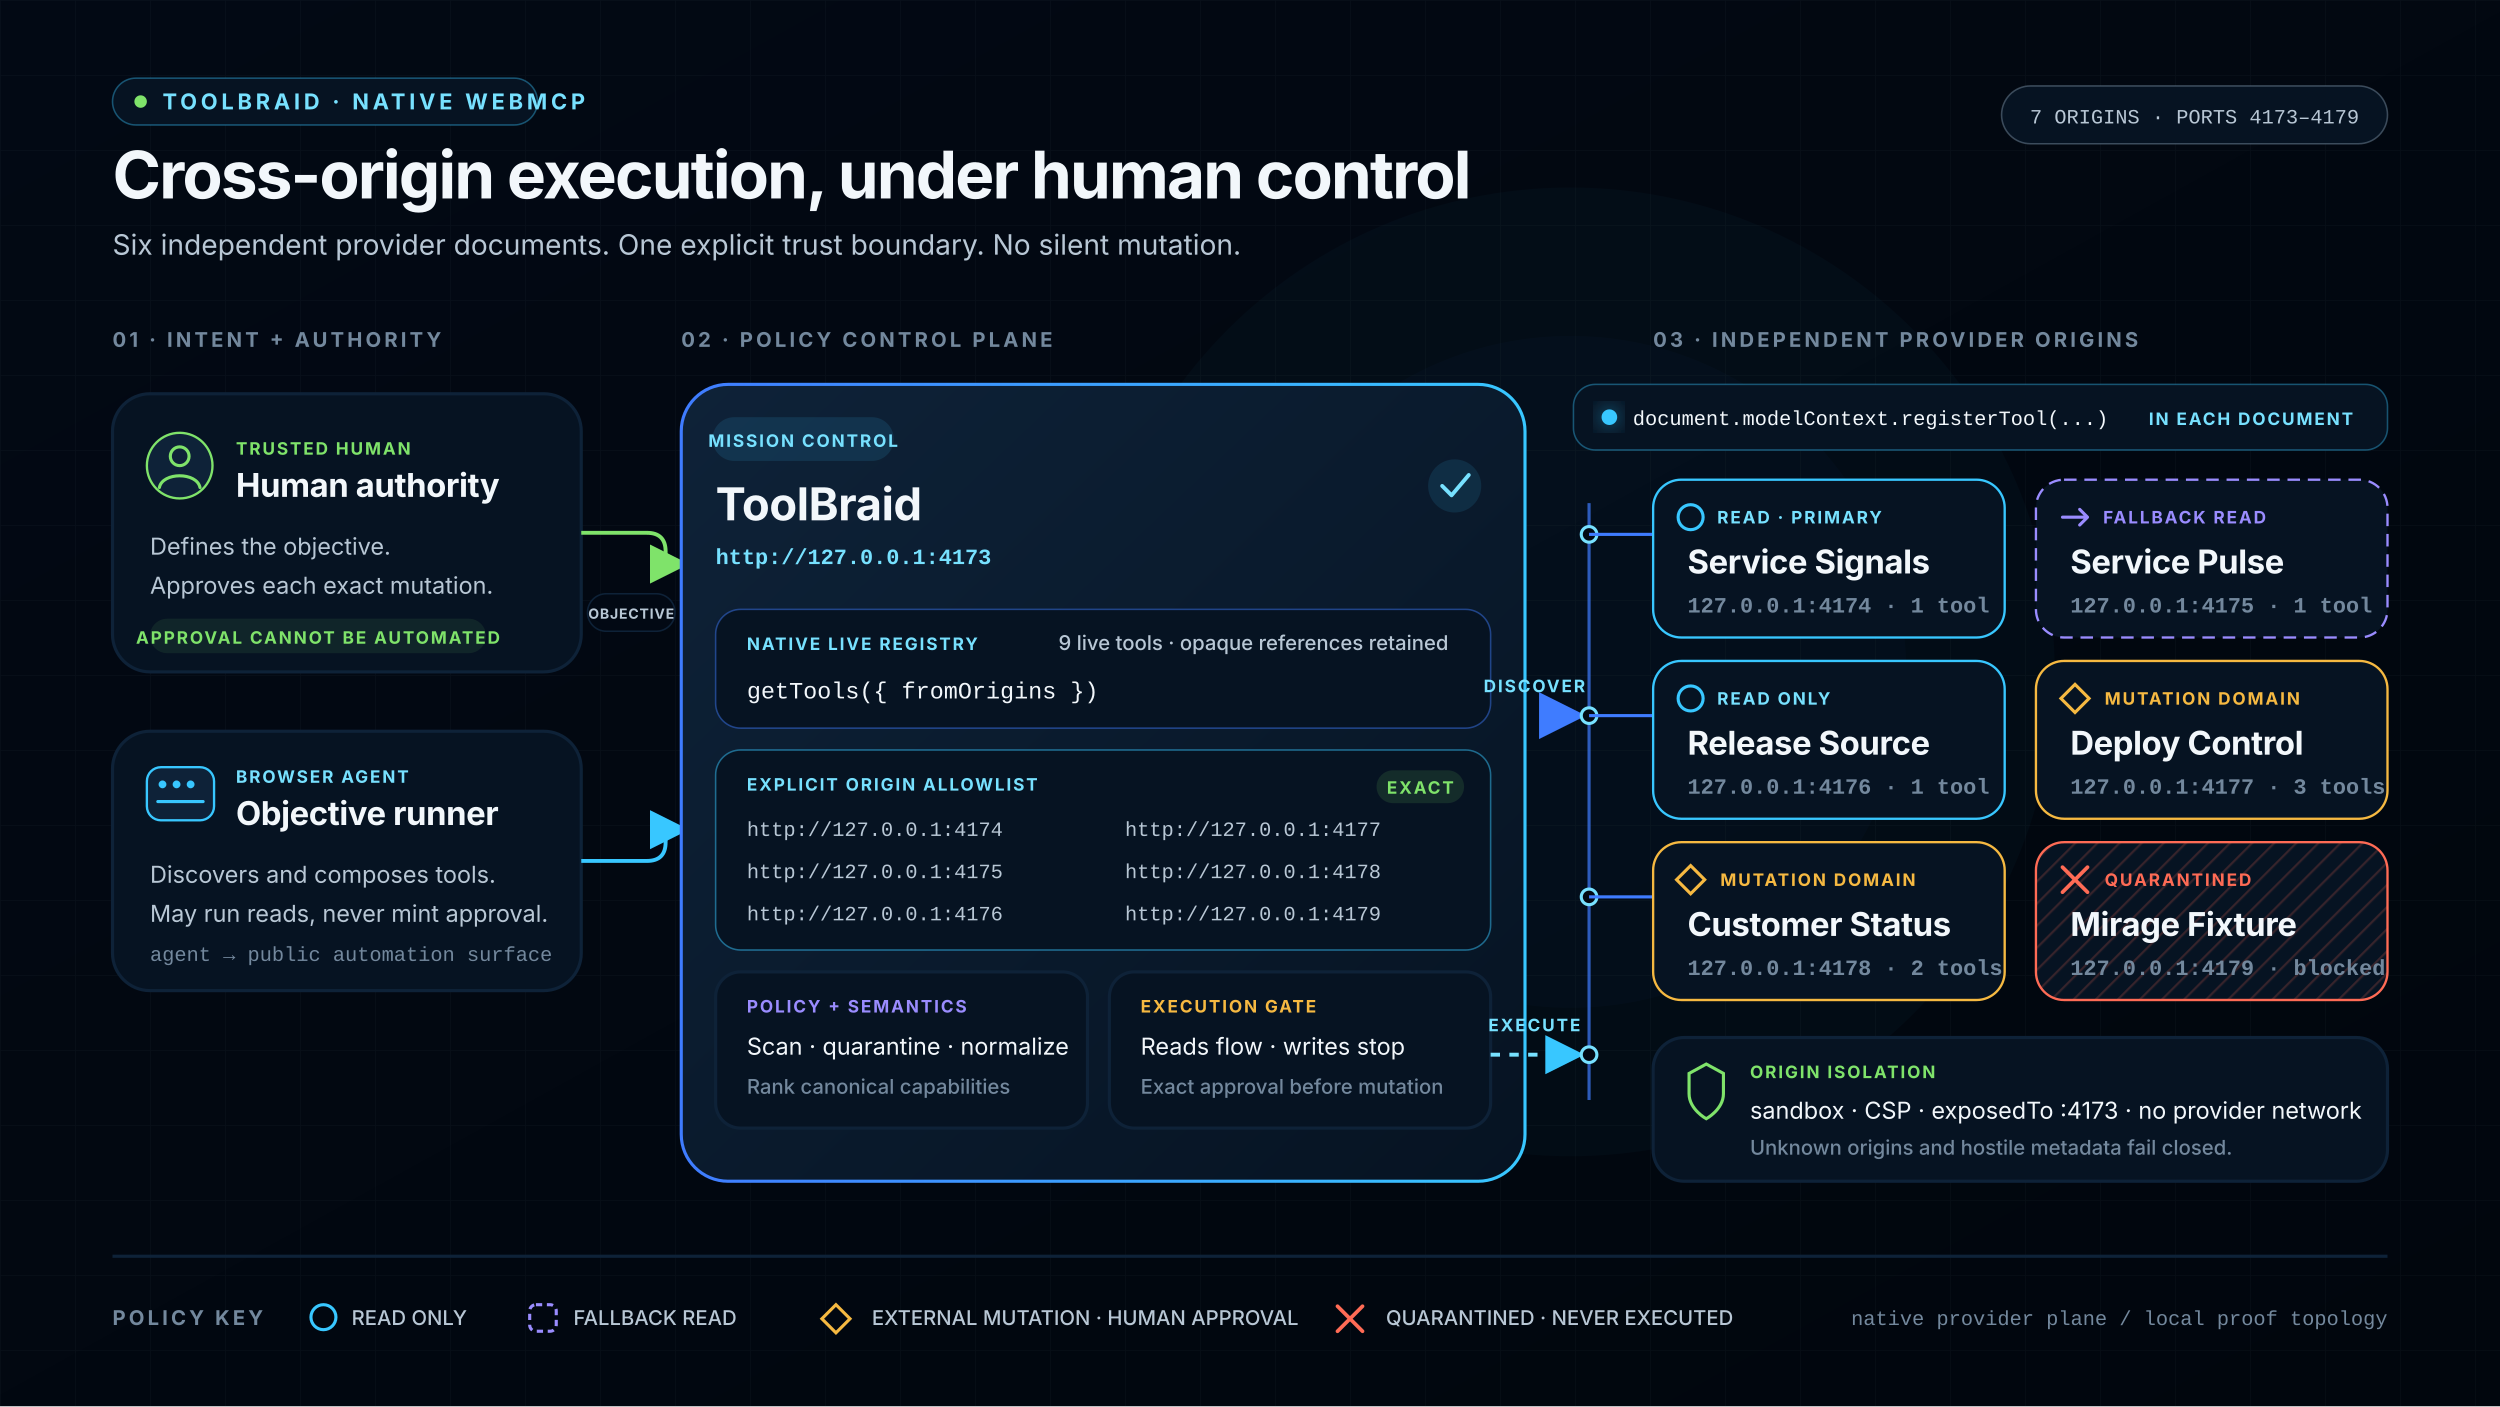
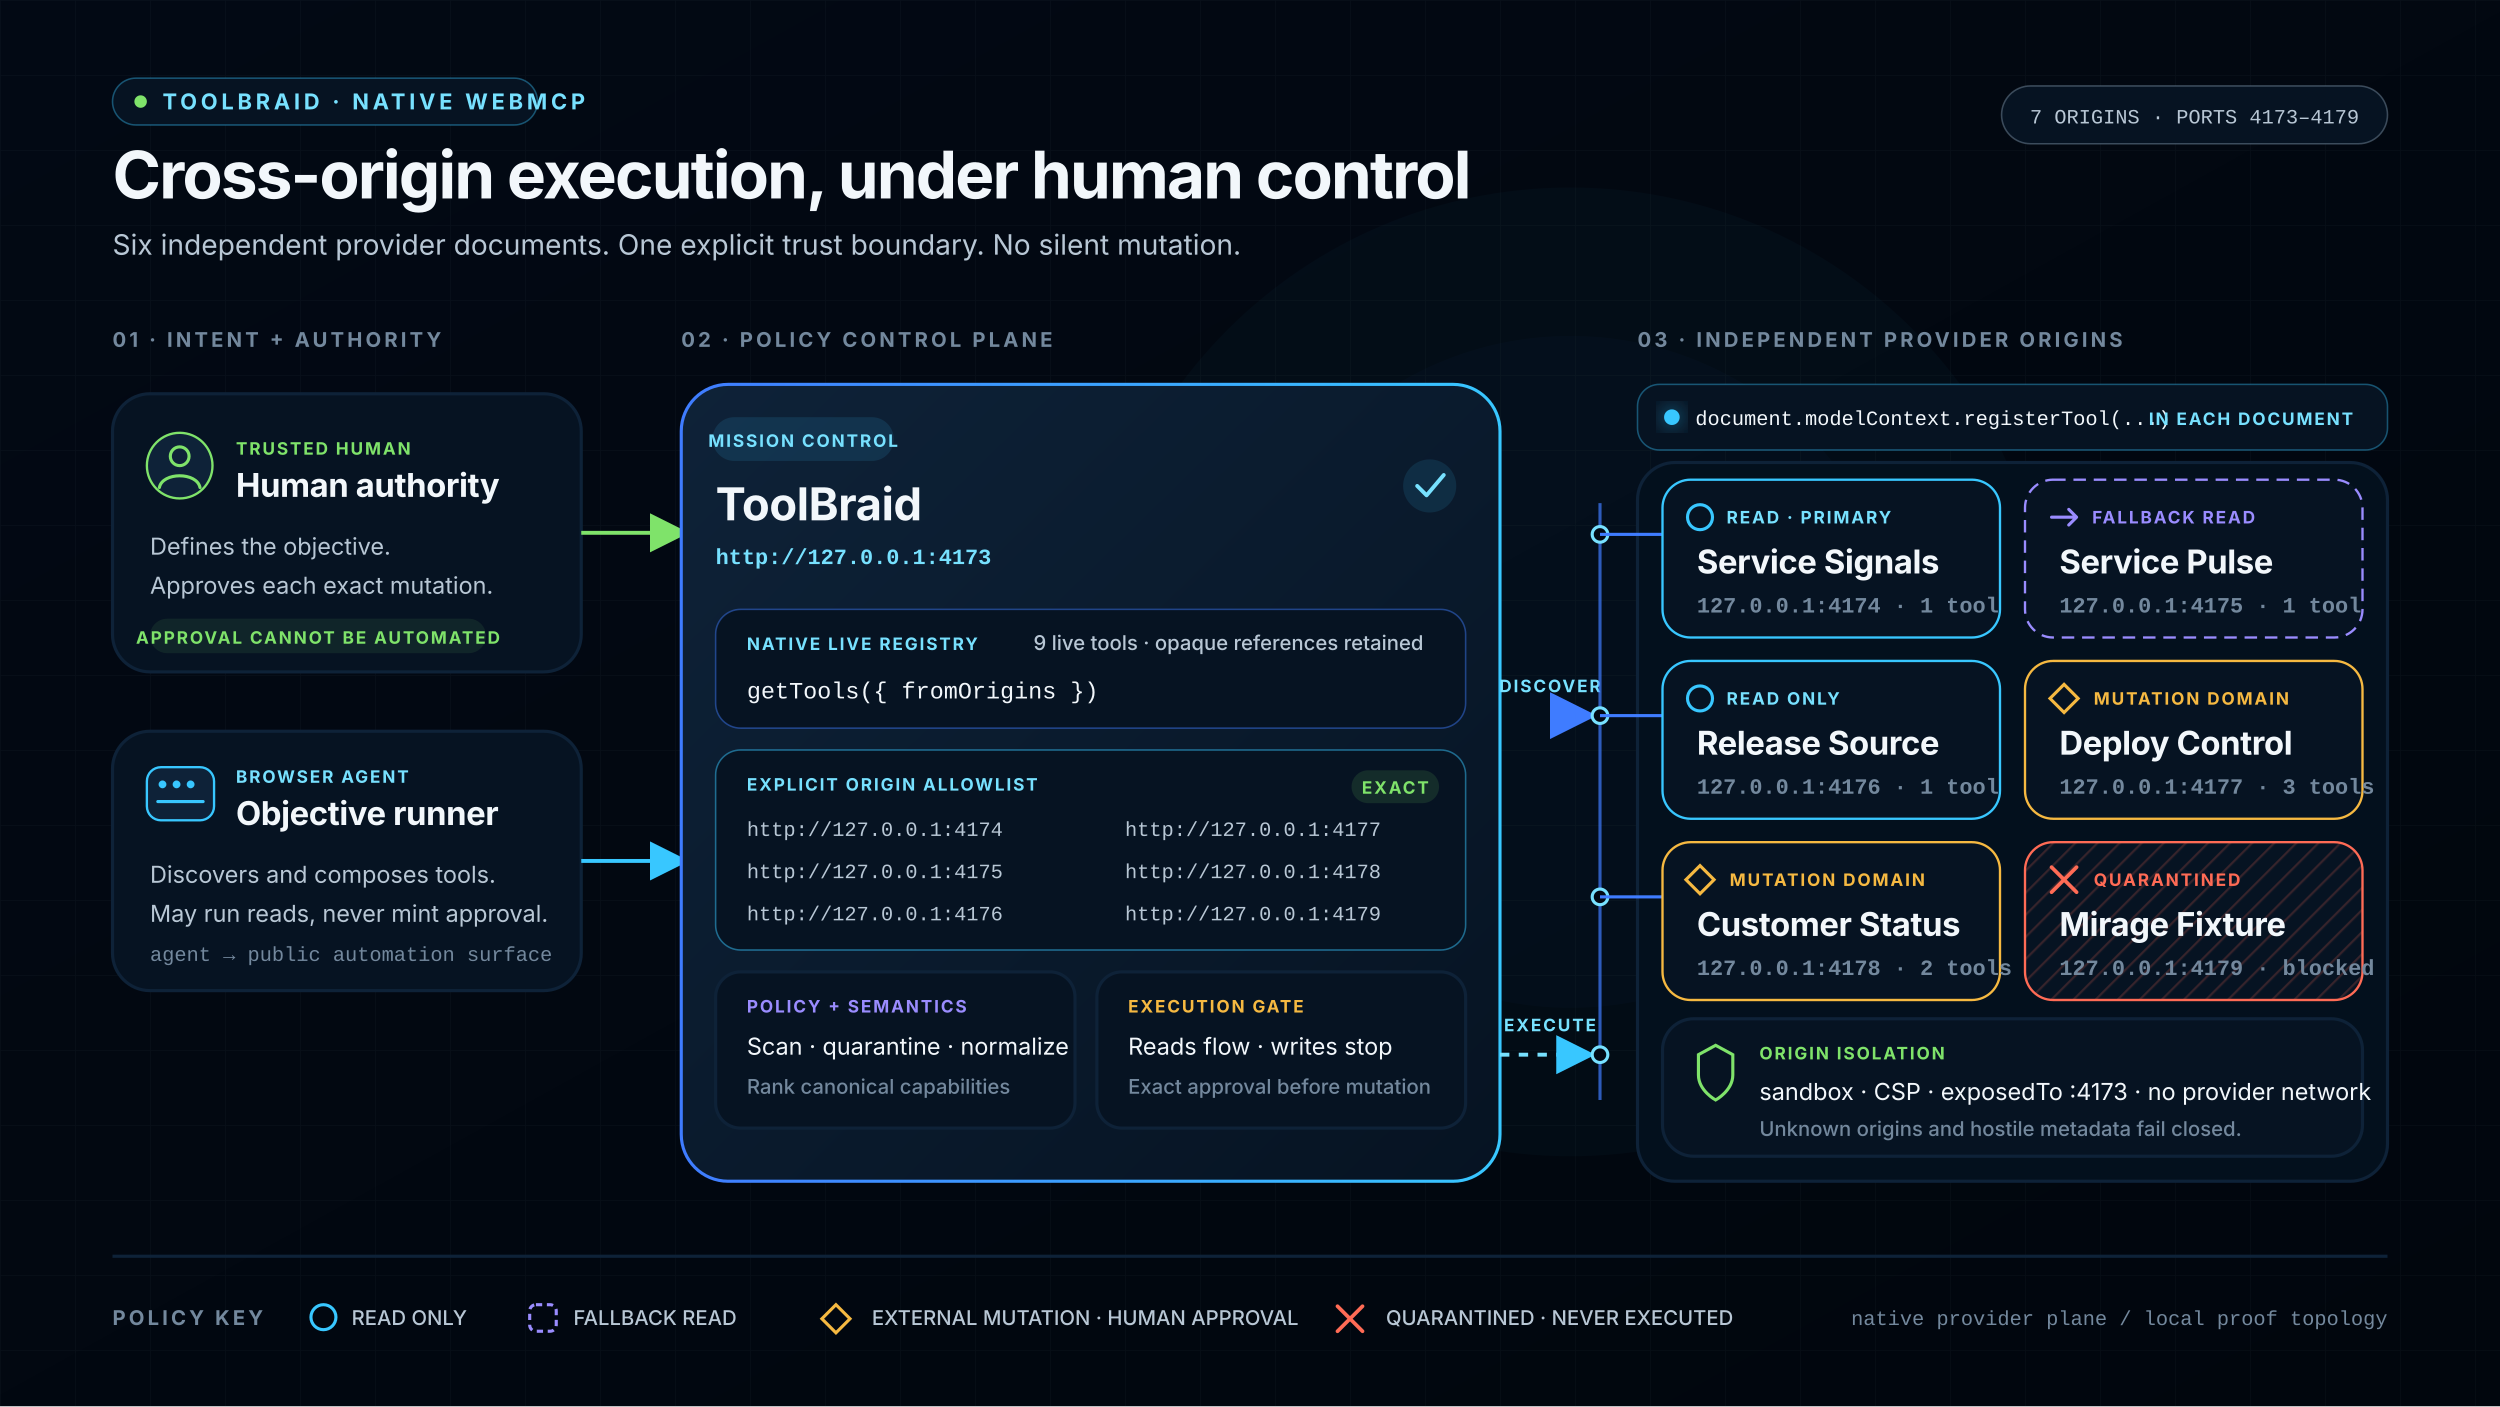
<svg xmlns="http://www.w3.org/2000/svg" width="1600" height="900" viewBox="0 0 1600 900" role="img" aria-labelledby="title desc" focusable="false">
  <defs>
    <linearGradient id="background" x1="0" y1="0" x2="1" y2="1">
      <stop offset="0" stop-color="#020914" />
      <stop offset="1" stop-color="#01060d" />
    </linearGradient>
    <linearGradient id="controlSurface" x1="0" y1="0" x2="1" y2="1">
      <stop offset="0" stop-color="#0e2238" />
      <stop offset="1" stop-color="#061322" />
    </linearGradient>
    <linearGradient id="cyanLine" x1="0" y1="0" x2="1" y2="0">
      <stop offset="0" stop-color="#3f7cff" />
      <stop offset="1" stop-color="#38c7ff" />
    </linearGradient>
    <pattern id="grid" width="48" height="48" patternUnits="userSpaceOnUse">
      <path d="M48 0H0V48" fill="none" stroke="#73889d" stroke-width="1" opacity="0.055" />
    </pattern>
    <pattern id="quarantineHatch" width="10" height="10" patternUnits="userSpaceOnUse" patternTransform="rotate(45)">
      <line x1="0" y1="0" x2="0" y2="10" stroke="#ff6b55" stroke-width="3" opacity="0.18" />
    </pattern>
    <filter id="softGlow" x="-50%" y="-50%" width="200%" height="200%">
      <feGaussianBlur stdDeviation="8" result="blur" />
      <feMerge>
        <feMergeNode in="blur" />
        <feMergeNode in="SourceGraphic" />
      </feMerge>
    </filter>
    <marker id="arrowCyan" markerWidth="10" markerHeight="10" refX="8" refY="5" orient="auto" markerUnits="strokeWidth">
      <path d="M0 0L10 5L0 10Z" fill="#38c7ff" />
    </marker>
    <marker id="arrowBlue" markerWidth="10" markerHeight="10" refX="8" refY="5" orient="auto" markerUnits="strokeWidth">
      <path d="M0 0L10 5L0 10Z" fill="#3f7cff" />
    </marker>
    <marker id="arrowGreen" markerWidth="10" markerHeight="10" refX="8" refY="5" orient="auto" markerUnits="strokeWidth">
      <path d="M0 0L10 5L0 10Z" fill="#7fe36a" />
    </marker>
    <style>
      .sans { font-family: Inter, ui-sans-serif, system-ui, -apple-system, BlinkMacSystemFont, "Segoe UI", sans-serif; }
      .mono { font-family: "SFMono-Regular", Consolas, "Liberation Mono", monospace; }
      .eyebrow { font-size: 14px; font-weight: 700; letter-spacing: 2.4px; }
      .section { font-size: 13px; font-weight: 700; letter-spacing: 2px; }
      .title { font-size: 42px; font-weight: 720; letter-spacing: -1.2px; }
      .subtitle { font-size: 18px; font-weight: 430; }
      .cardTitle { font-size: 21px; font-weight: 700; letter-spacing: -0.25px; }
      .cardCopy { font-size: 15px; font-weight: 430; }
      .small { font-size: 13px; font-weight: 500; }
      .tiny { font-size: 11px; font-weight: 700; letter-spacing: 1.2px; }
      .port { font-size: 14px; font-weight: 650; }
    </style>
  </defs>
  <rect width="1600" height="900" fill="url(#background)" />
  <rect width="1600" height="900" fill="url(#grid)" />
  <circle cx="1005" cy="430" r="310" fill="#38c7ff" opacity="0.025" />
  <circle cx="1005" cy="430" r="215" fill="#3f7cff" opacity="0.022" />
  <g class="sans">
    <rect x="72" y="50" width="272" height="30" rx="15" fill="#061322" stroke="#38c7ff" stroke-opacity="0.38" />
    <circle cx="90" cy="65" r="4" fill="#7fe36a" />
    <text x="104" y="70" class="eyebrow" fill="#77e1ff">TOOLBRAID · NATIVE WEBMCP</text>
    <text x="72" y="127" class="title" fill="#f2f7fb">Cross-origin execution, under human control</text>
    <text x="72" y="163" class="subtitle" fill="#b8c7d5">Six independent provider documents. One explicit trust boundary. No silent mutation.</text>
    <rect x="1281" y="55" width="247" height="37" rx="18.5" fill="#061322" stroke="#73889d" stroke-opacity="0.5" />
    <text x="1404.5" y="79" text-anchor="middle" class="small mono" fill="#b8c7d5">7 ORIGINS · PORTS 4173–4179</text>
  </g>
  <g class="sans">
    <text x="72" y="222" class="section" fill="#73889d">01 · INTENT + AUTHORITY</text>
    <text x="436" y="222" class="section" fill="#73889d">02 · POLICY CONTROL PLANE</text>
-     <text x="1058" y="222" class="section" fill="#73889d">03 · INDEPENDENT PROVIDER ORIGINS</text>
+     <text x="1048" y="222" class="section" fill="#73889d">03 · INDEPENDENT PROVIDER ORIGINS</text>
  </g>
  <g class="sans">
    <rect x="72" y="252" width="300" height="178" rx="24" fill="#061322" stroke="#0e2238" stroke-width="2" />
    <circle cx="115" cy="298" r="21" fill="#0e2238" stroke="#7fe36a" stroke-width="1.5" />
    <circle cx="115" cy="292" r="6" fill="none" stroke="#7fe36a" stroke-width="2" />
    <path d="M102 312C104 302 126 302 128 312" fill="none" stroke="#7fe36a" stroke-width="2" stroke-linecap="round" />
    <text x="151" y="291" class="tiny" fill="#7fe36a">TRUSTED HUMAN</text>
    <text x="151" y="318" class="cardTitle" fill="#f2f7fb">Human authority</text>
    <text x="96" y="355" class="cardCopy" fill="#b8c7d5">Defines the objective.</text>
    <text x="96" y="380" class="cardCopy" fill="#b8c7d5">Approves each exact mutation.</text>
    <rect x="96" y="396" width="215" height="22" rx="11" fill="#7fe36a" opacity="0.09" />
    <text x="203.5" y="412" text-anchor="middle" class="tiny" fill="#7fe36a">APPROVAL CANNOT BE AUTOMATED</text>
    <rect x="72" y="468" width="300" height="166" rx="24" fill="#061322" stroke="#0e2238" stroke-width="2" />
    <rect x="94" y="491" width="43" height="34" rx="9" fill="#0e2238" stroke="#38c7ff" stroke-width="1.5" />
    <circle cx="104" cy="502" r="2.5" fill="#38c7ff" />
    <circle cx="113" cy="502" r="2.5" fill="#38c7ff" />
    <circle cx="122" cy="502" r="2.5" fill="#38c7ff" />
    <path d="M101 513H130" stroke="#38c7ff" stroke-width="2" stroke-linecap="round" />
    <text x="151" y="501" class="tiny" fill="#77e1ff">BROWSER AGENT</text>
    <text x="151" y="528" class="cardTitle" fill="#f2f7fb">Objective runner</text>
    <text x="96" y="565" class="cardCopy" fill="#b8c7d5">Discovers and composes tools.</text>
    <text x="96" y="590" class="cardCopy" fill="#b8c7d5">May run reads, never mint approval.</text>
    <text x="96" y="615" class="small mono" fill="#73889d">agent → public automation surface</text>
  </g>
-   <path d="M372 341H414Q426 341 426 353V361H436" fill="none" stroke="#7fe36a" stroke-width="2.5" marker-end="url(#arrowGreen)" />
-   <path d="M372 551H414Q426 551 426 539V531H436" fill="none" stroke="#38c7ff" stroke-width="2.5" marker-end="url(#arrowCyan)" />
-   <g class="sans">
-     <rect x="376" y="380" width="56" height="24" rx="12" fill="#020914" stroke="#0e2238" />
-     <text x="404" y="396" text-anchor="middle" fill="#b8c7d5" font-size="9" font-weight="700" letter-spacing="0.5">OBJECTIVE</text>
-   </g>
-   <g class="sans">
-     <rect x="436" y="246" width="540" height="510" rx="30" fill="url(#controlSurface)" stroke="url(#cyanLine)" stroke-width="2" />
+   <path d="M372 341H436" fill="none" stroke="#7fe36a" stroke-width="2.5" marker-end="url(#arrowGreen)" />
+   <path d="M372 551H436" fill="none" stroke="#38c7ff" stroke-width="2.5" marker-end="url(#arrowCyan)" />
+   <g class="sans">
+     <rect x="436" y="246" width="524" height="510" rx="30" fill="url(#controlSurface)" stroke="url(#cyanLine)" stroke-width="2" />
    <rect x="456" y="267" width="116" height="28" rx="14" fill="#38c7ff" opacity="0.12" />
    <text x="514" y="286" text-anchor="middle" class="tiny" fill="#77e1ff">MISSION CONTROL</text>
    <text x="458" y="333" class="cardTitle" fill="#f2f7fb" style="font-size:29px">ToolBraid</text>
    <text x="458" y="361" class="port mono" fill="#77e1ff">http://127.0.0.1:4173</text>
-     <circle cx="931" cy="311" r="17" fill="#38c7ff" opacity="0.11" />
-     <path d="M923 311L929 317L940 304" fill="none" stroke="#77e1ff" stroke-width="2.5" stroke-linecap="round" stroke-linejoin="round" />
-     <rect x="458" y="390" width="496" height="76" rx="16" fill="#061322" stroke="#3f7cff" stroke-opacity="0.45" />
+     <circle cx="915" cy="311" r="17" fill="#38c7ff" opacity="0.11" />
+     <path d="M907 311L913 317L924 304" fill="none" stroke="#77e1ff" stroke-width="2.5" stroke-linecap="round" stroke-linejoin="round" />
+     <rect x="458" y="390" width="480" height="76" rx="16" fill="#061322" stroke="#3f7cff" stroke-opacity="0.45" />
    <text x="478" y="416" class="tiny" fill="#77e1ff">NATIVE LIVE REGISTRY</text>
-     <text x="927" y="416" text-anchor="end" class="small" fill="#b8c7d5">9 live tools · opaque references retained</text>
+     <text x="911" y="416" text-anchor="end" class="small" fill="#b8c7d5">9 live tools · opaque references retained</text>
    <text x="478" y="447" class="cardCopy mono" fill="#f2f7fb">getTools({ fromOrigins })</text>
-     <rect x="458" y="480" width="496" height="128" rx="16" fill="#061322" stroke="#38c7ff" stroke-opacity="0.48" />
+     <rect x="458" y="480" width="480" height="128" rx="16" fill="#061322" stroke="#38c7ff" stroke-opacity="0.48" />
    <text x="478" y="506" class="tiny" fill="#77e1ff">EXPLICIT ORIGIN ALLOWLIST</text>
    <g class="mono small" fill="#b8c7d5">
      <text x="478" y="535">http://127.0.0.1:4174</text>
      <text x="478" y="562">http://127.0.0.1:4175</text>
      <text x="478" y="589">http://127.0.0.1:4176</text>
      <text x="720" y="535">http://127.0.0.1:4177</text>
      <text x="720" y="562">http://127.0.0.1:4178</text>
      <text x="720" y="589">http://127.0.0.1:4179</text>
    </g>
-     <rect x="881" y="493" width="56" height="21" rx="10.5" fill="#7fe36a" opacity="0.12" />
-     <text x="909" y="508" text-anchor="middle" class="tiny" fill="#7fe36a">EXACT</text>
-     <rect x="458" y="622" width="238" height="100" rx="16" fill="#061322" stroke="#0e2238" stroke-width="2" />
+     <rect x="865" y="493" width="56" height="21" rx="10.5" fill="#7fe36a" opacity="0.12" />
+     <text x="893" y="508" text-anchor="middle" class="tiny" fill="#7fe36a">EXACT</text>
+     <rect x="458" y="622" width="230" height="100" rx="16" fill="#061322" stroke="#0e2238" stroke-width="2" />
    <text x="478" y="648" class="tiny" fill="#9a8cff">POLICY + SEMANTICS</text>
    <text x="478" y="675" class="cardCopy" fill="#f2f7fb">Scan · quarantine · normalize</text>
    <text x="478" y="700" class="small" fill="#73889d">Rank canonical capabilities</text>
-     <rect x="710" y="622" width="244" height="100" rx="16" fill="#061322" stroke="#0e2238" stroke-width="2" />
-     <text x="730" y="648" class="tiny" fill="#f6b941">EXECUTION GATE</text>
-     <text x="730" y="675" class="cardCopy" fill="#f2f7fb">Reads flow · writes stop</text>
-     <text x="730" y="700" class="small" fill="#73889d">Exact approval before mutation</text>
-   </g>
-   <g class="sans">
-     <rect x="1007" y="246" width="521" height="42" rx="14" fill="#061322" stroke="#38c7ff" stroke-opacity="0.38" />
-     <circle cx="1030" cy="267" r="5" fill="#38c7ff" filter="url(#softGlow)" />
-     <text x="1045" y="272" class="small mono" fill="#f2f7fb">document.modelContext.registerTool(...)</text>
+     <rect x="702" y="622" width="236" height="100" rx="16" fill="#061322" stroke="#0e2238" stroke-width="2" />
+     <text x="722" y="648" class="tiny" fill="#f6b941">EXECUTION GATE</text>
+     <text x="722" y="675" class="cardCopy" fill="#f2f7fb">Reads flow · writes stop</text>
+     <text x="722" y="700" class="small" fill="#73889d">Exact approval before mutation</text>
+   </g>
+   <g class="sans">
+     <rect x="1048" y="246" width="480" height="42" rx="14" fill="#061322" stroke="#38c7ff" stroke-opacity="0.38" />
+     <circle cx="1070" cy="267" r="5" fill="#38c7ff" filter="url(#softGlow)" />
+     <text x="1085" y="272" class="small mono" fill="#f2f7fb">document.modelContext.registerTool(...)</text>
    <text x="1506" y="272" text-anchor="end" class="tiny" fill="#77e1ff">IN EACH DOCUMENT</text>
-     <text x="982" y="443" text-anchor="middle" class="tiny" fill="#77e1ff">DISCOVER</text>
-     <path d="M954 458H1009" fill="none" stroke="url(#cyanLine)" stroke-width="3" marker-end="url(#arrowBlue)" />
-     <text x="982" y="660" text-anchor="middle" class="tiny" fill="#77e1ff">EXECUTE</text>
-     <path d="M954 675H1009" fill="none" stroke="#77e1ff" stroke-width="2.5" stroke-dasharray="6 6" marker-end="url(#arrowCyan)" />
-   </g>
-   <path d="M1017 322V704" fill="none" stroke="#3f7cff" stroke-width="2" stroke-opacity="0.7" />
+     <rect x="1048" y="296" width="480" height="460" rx="24" fill="#03101d" stroke="#0e2238" stroke-width="2" />
+     <text x="992" y="443" text-anchor="middle" class="tiny" fill="#77e1ff">DISCOVER</text>
+     <path d="M960 458H1016" fill="none" stroke="url(#cyanLine)" stroke-width="3" marker-end="url(#arrowBlue)" />
+     <text x="992" y="660" text-anchor="middle" class="tiny" fill="#77e1ff">EXECUTE</text>
+     <path d="M960 675H1016" fill="none" stroke="#77e1ff" stroke-width="2.5" stroke-dasharray="6 6" marker-end="url(#arrowCyan)" />
+   </g>
+   <path d="M1024 322V704" fill="none" stroke="#3f7cff" stroke-width="2" stroke-opacity="0.7" />
  <g fill="#020914" stroke="#77e1ff" stroke-width="2">
-     <circle cx="1017" cy="342" r="5" />
-     <circle cx="1017" cy="458" r="5" />
-     <circle cx="1017" cy="574" r="5" />
-     <circle cx="1017" cy="675" r="5" />
-   </g>
-   <path d="M1017 342H1058" stroke="#3f7cff" stroke-width="2" />
-   <path d="M1017 458H1058" stroke="#3f7cff" stroke-width="2" />
-   <path d="M1017 574H1058" stroke="#3f7cff" stroke-width="2" />
-   <g class="sans">
-     <rect x="1058" y="307" width="225" height="101" rx="18" fill="#061322" stroke="#38c7ff" stroke-width="1.5" />
-     <circle cx="1082" cy="331" r="8" fill="none" stroke="#38c7ff" stroke-width="2" />
-     <text x="1099" y="335" class="tiny" fill="#77e1ff">READ · PRIMARY</text>
-     <text x="1080" y="367" class="cardTitle" fill="#f2f7fb">Service Signals</text>
-     <text x="1080" y="392" class="port mono" fill="#73889d">127.0.0.1:4174 · 1 tool</text>
-     <rect x="1303" y="307" width="225" height="101" rx="18" fill="#061322" stroke="#9a8cff" stroke-width="1.5" stroke-dasharray="8 5" />
-     <path d="M1320 331H1336M1331 326L1336 331L1331 336" fill="none" stroke="#9a8cff" stroke-width="2" stroke-linecap="round" stroke-linejoin="round" />
-     <text x="1346" y="335" class="tiny" fill="#9a8cff">FALLBACK READ</text>
-     <text x="1325" y="367" class="cardTitle" fill="#f2f7fb">Service Pulse</text>
-     <text x="1325" y="392" class="port mono" fill="#73889d">127.0.0.1:4175 · 1 tool</text>
-   </g>
-   <g class="sans">
-     <rect x="1058" y="423" width="225" height="101" rx="18" fill="#061322" stroke="#38c7ff" stroke-width="1.5" />
-     <circle cx="1082" cy="447" r="8" fill="none" stroke="#38c7ff" stroke-width="2" />
-     <text x="1099" y="451" class="tiny" fill="#77e1ff">READ ONLY</text>
-     <text x="1080" y="483" class="cardTitle" fill="#f2f7fb">Release Source</text>
-     <text x="1080" y="508" class="port mono" fill="#73889d">127.0.0.1:4176 · 1 tool</text>
-     <rect x="1303" y="423" width="225" height="101" rx="18" fill="#061322" stroke="#f6b941" stroke-width="1.5" />
-     <path d="M1328 438L1337 447L1328 456L1319 447Z" fill="none" stroke="#f6b941" stroke-width="2" />
-     <text x="1347" y="451" class="tiny" fill="#f6b941">MUTATION DOMAIN</text>
-     <text x="1325" y="483" class="cardTitle" fill="#f2f7fb">Deploy Control</text>
-     <text x="1325" y="508" class="port mono" fill="#73889d">127.0.0.1:4177 · 3 tools</text>
-   </g>
-   <g class="sans">
-     <rect x="1058" y="539" width="225" height="101" rx="18" fill="#061322" stroke="#f6b941" stroke-width="1.5" />
-     <path d="M1082 554L1091 563L1082 572L1073 563Z" fill="none" stroke="#f6b941" stroke-width="2" />
-     <text x="1101" y="567" class="tiny" fill="#f6b941">MUTATION DOMAIN</text>
-     <text x="1080" y="599" class="cardTitle" fill="#f2f7fb">Customer Status</text>
-     <text x="1080" y="624" class="port mono" fill="#73889d">127.0.0.1:4178 · 2 tools</text>
-     <rect x="1303" y="539" width="225" height="101" rx="18" fill="#061322" stroke="#ff6b55" stroke-width="1.5" />
-     <rect x="1303" y="539" width="225" height="101" rx="18" fill="url(#quarantineHatch)" />
-     <path d="M1320 555L1336 571M1336 555L1320 571" stroke="#ff6b55" stroke-width="2.4" stroke-linecap="round" />
-     <text x="1347" y="567" class="tiny" fill="#ff6b55">QUARANTINED</text>
-     <text x="1325" y="599" class="cardTitle" fill="#f2f7fb">Mirage Fixture</text>
-     <text x="1325" y="624" class="port mono" fill="#73889d">127.0.0.1:4179 · blocked</text>
-   </g>
-   <g class="sans">
-     <rect x="1058" y="664" width="470" height="92" rx="20" fill="#061322" stroke="#0e2238" stroke-width="2" />
-     <path d="M1081 700V687L1092 681L1103 687V700C1103 710 1092 716 1092 716S1081 710 1081 700Z" fill="none" stroke="#7fe36a" stroke-width="2" />
-     <text x="1120" y="690" class="tiny" fill="#7fe36a">ORIGIN ISOLATION</text>
-     <text x="1120" y="716" class="cardCopy" fill="#f2f7fb">sandbox · CSP · exposedTo :4173 · no provider network</text>
-     <text x="1120" y="739" class="small" fill="#73889d">Unknown origins and hostile metadata fail closed.</text>
+     <circle cx="1024" cy="342" r="5" />
+     <circle cx="1024" cy="458" r="5" />
+     <circle cx="1024" cy="574" r="5" />
+     <circle cx="1024" cy="675" r="5" />
+   </g>
+   <path d="M1024 342H1064" stroke="#3f7cff" stroke-width="2" />
+   <path d="M1024 458H1064" stroke="#3f7cff" stroke-width="2" />
+   <path d="M1024 574H1064" stroke="#3f7cff" stroke-width="2" />
+   <g class="sans">
+     <rect x="1064" y="307" width="216" height="101" rx="18" fill="#061322" stroke="#38c7ff" stroke-width="1.5" />
+     <circle cx="1088" cy="331" r="8" fill="none" stroke="#38c7ff" stroke-width="2" />
+     <text x="1105" y="335" class="tiny" fill="#77e1ff">READ · PRIMARY</text>
+     <text x="1086" y="367" class="cardTitle" fill="#f2f7fb">Service Signals</text>
+     <text x="1086" y="392" class="port mono" fill="#73889d">127.0.0.1:4174 · 1 tool</text>
+     <rect x="1296" y="307" width="216" height="101" rx="18" fill="#061322" stroke="#9a8cff" stroke-width="1.5" stroke-dasharray="8 5" />
+     <path d="M1313 331H1329M1324 326L1329 331L1324 336" fill="none" stroke="#9a8cff" stroke-width="2" stroke-linecap="round" stroke-linejoin="round" />
+     <text x="1339" y="335" class="tiny" fill="#9a8cff">FALLBACK READ</text>
+     <text x="1318" y="367" class="cardTitle" fill="#f2f7fb">Service Pulse</text>
+     <text x="1318" y="392" class="port mono" fill="#73889d">127.0.0.1:4175 · 1 tool</text>
+   </g>
+   <g class="sans">
+     <rect x="1064" y="423" width="216" height="101" rx="18" fill="#061322" stroke="#38c7ff" stroke-width="1.5" />
+     <circle cx="1088" cy="447" r="8" fill="none" stroke="#38c7ff" stroke-width="2" />
+     <text x="1105" y="451" class="tiny" fill="#77e1ff">READ ONLY</text>
+     <text x="1086" y="483" class="cardTitle" fill="#f2f7fb">Release Source</text>
+     <text x="1086" y="508" class="port mono" fill="#73889d">127.0.0.1:4176 · 1 tool</text>
+     <rect x="1296" y="423" width="216" height="101" rx="18" fill="#061322" stroke="#f6b941" stroke-width="1.5" />
+     <path d="M1321 438L1330 447L1321 456L1312 447Z" fill="none" stroke="#f6b941" stroke-width="2" />
+     <text x="1340" y="451" class="tiny" fill="#f6b941">MUTATION DOMAIN</text>
+     <text x="1318" y="483" class="cardTitle" fill="#f2f7fb">Deploy Control</text>
+     <text x="1318" y="508" class="port mono" fill="#73889d">127.0.0.1:4177 · 3 tools</text>
+   </g>
+   <g class="sans">
+     <rect x="1064" y="539" width="216" height="101" rx="18" fill="#061322" stroke="#f6b941" stroke-width="1.5" />
+     <path d="M1088 554L1097 563L1088 572L1079 563Z" fill="none" stroke="#f6b941" stroke-width="2" />
+     <text x="1107" y="567" class="tiny" fill="#f6b941">MUTATION DOMAIN</text>
+     <text x="1086" y="599" class="cardTitle" fill="#f2f7fb">Customer Status</text>
+     <text x="1086" y="624" class="port mono" fill="#73889d">127.0.0.1:4178 · 2 tools</text>
+     <rect x="1296" y="539" width="216" height="101" rx="18" fill="#061322" stroke="#ff6b55" stroke-width="1.5" />
+     <rect x="1296" y="539" width="216" height="101" rx="18" fill="url(#quarantineHatch)" />
+     <path d="M1313 555L1329 571M1329 555L1313 571" stroke="#ff6b55" stroke-width="2.4" stroke-linecap="round" />
+     <text x="1340" y="567" class="tiny" fill="#ff6b55">QUARANTINED</text>
+     <text x="1318" y="599" class="cardTitle" fill="#f2f7fb">Mirage Fixture</text>
+     <text x="1318" y="624" class="port mono" fill="#73889d">127.0.0.1:4179 · blocked</text>
+   </g>
+   <g class="sans">
+     <rect x="1064" y="652" width="448" height="88" rx="20" fill="#061322" stroke="#0e2238" stroke-width="2" />
+     <path d="M1087 688V675L1098 669L1109 675V688C1109 698 1098 704 1098 704S1087 698 1087 688Z" fill="none" stroke="#7fe36a" stroke-width="2" />
+     <text x="1126" y="678" class="tiny" fill="#7fe36a">ORIGIN ISOLATION</text>
+     <text x="1126" y="704" class="cardCopy" fill="#f2f7fb">sandbox · CSP · exposedTo :4173 · no provider network</text>
+     <text x="1126" y="727" class="small" fill="#73889d">Unknown origins and hostile metadata fail closed.</text>
  </g>
  <g class="sans">
    <line x1="72" y1="804" x2="1528" y2="804" stroke="#0e2238" stroke-width="2" />
    <text x="72" y="848" class="section" fill="#73889d">POLICY KEY</text>
    <circle cx="207" cy="843" r="8" fill="none" stroke="#38c7ff" stroke-width="2" />
    <text x="225" y="848" class="small" fill="#b8c7d5">READ ONLY</text>
    <rect x="339" y="835" width="17" height="17" rx="4" fill="none" stroke="#9a8cff" stroke-width="2" stroke-dasharray="4 3" />
    <text x="367" y="848" class="small" fill="#b8c7d5">FALLBACK READ</text>
    <path d="M535 835L544 844L535 853L526 844Z" fill="none" stroke="#f6b941" stroke-width="2" />
    <text x="558" y="848" class="small" fill="#b8c7d5">EXTERNAL MUTATION · HUMAN APPROVAL</text>
    <path d="M856 836L872 852M872 836L856 852" stroke="#ff6b55" stroke-width="2.4" stroke-linecap="round" />
    <text x="887" y="848" class="small" fill="#b8c7d5">QUARANTINED · NEVER EXECUTED</text>
    <text x="1528" y="848" text-anchor="end" class="small mono" fill="#73889d">native provider plane / local proof topology</text>
  </g>
</svg>
